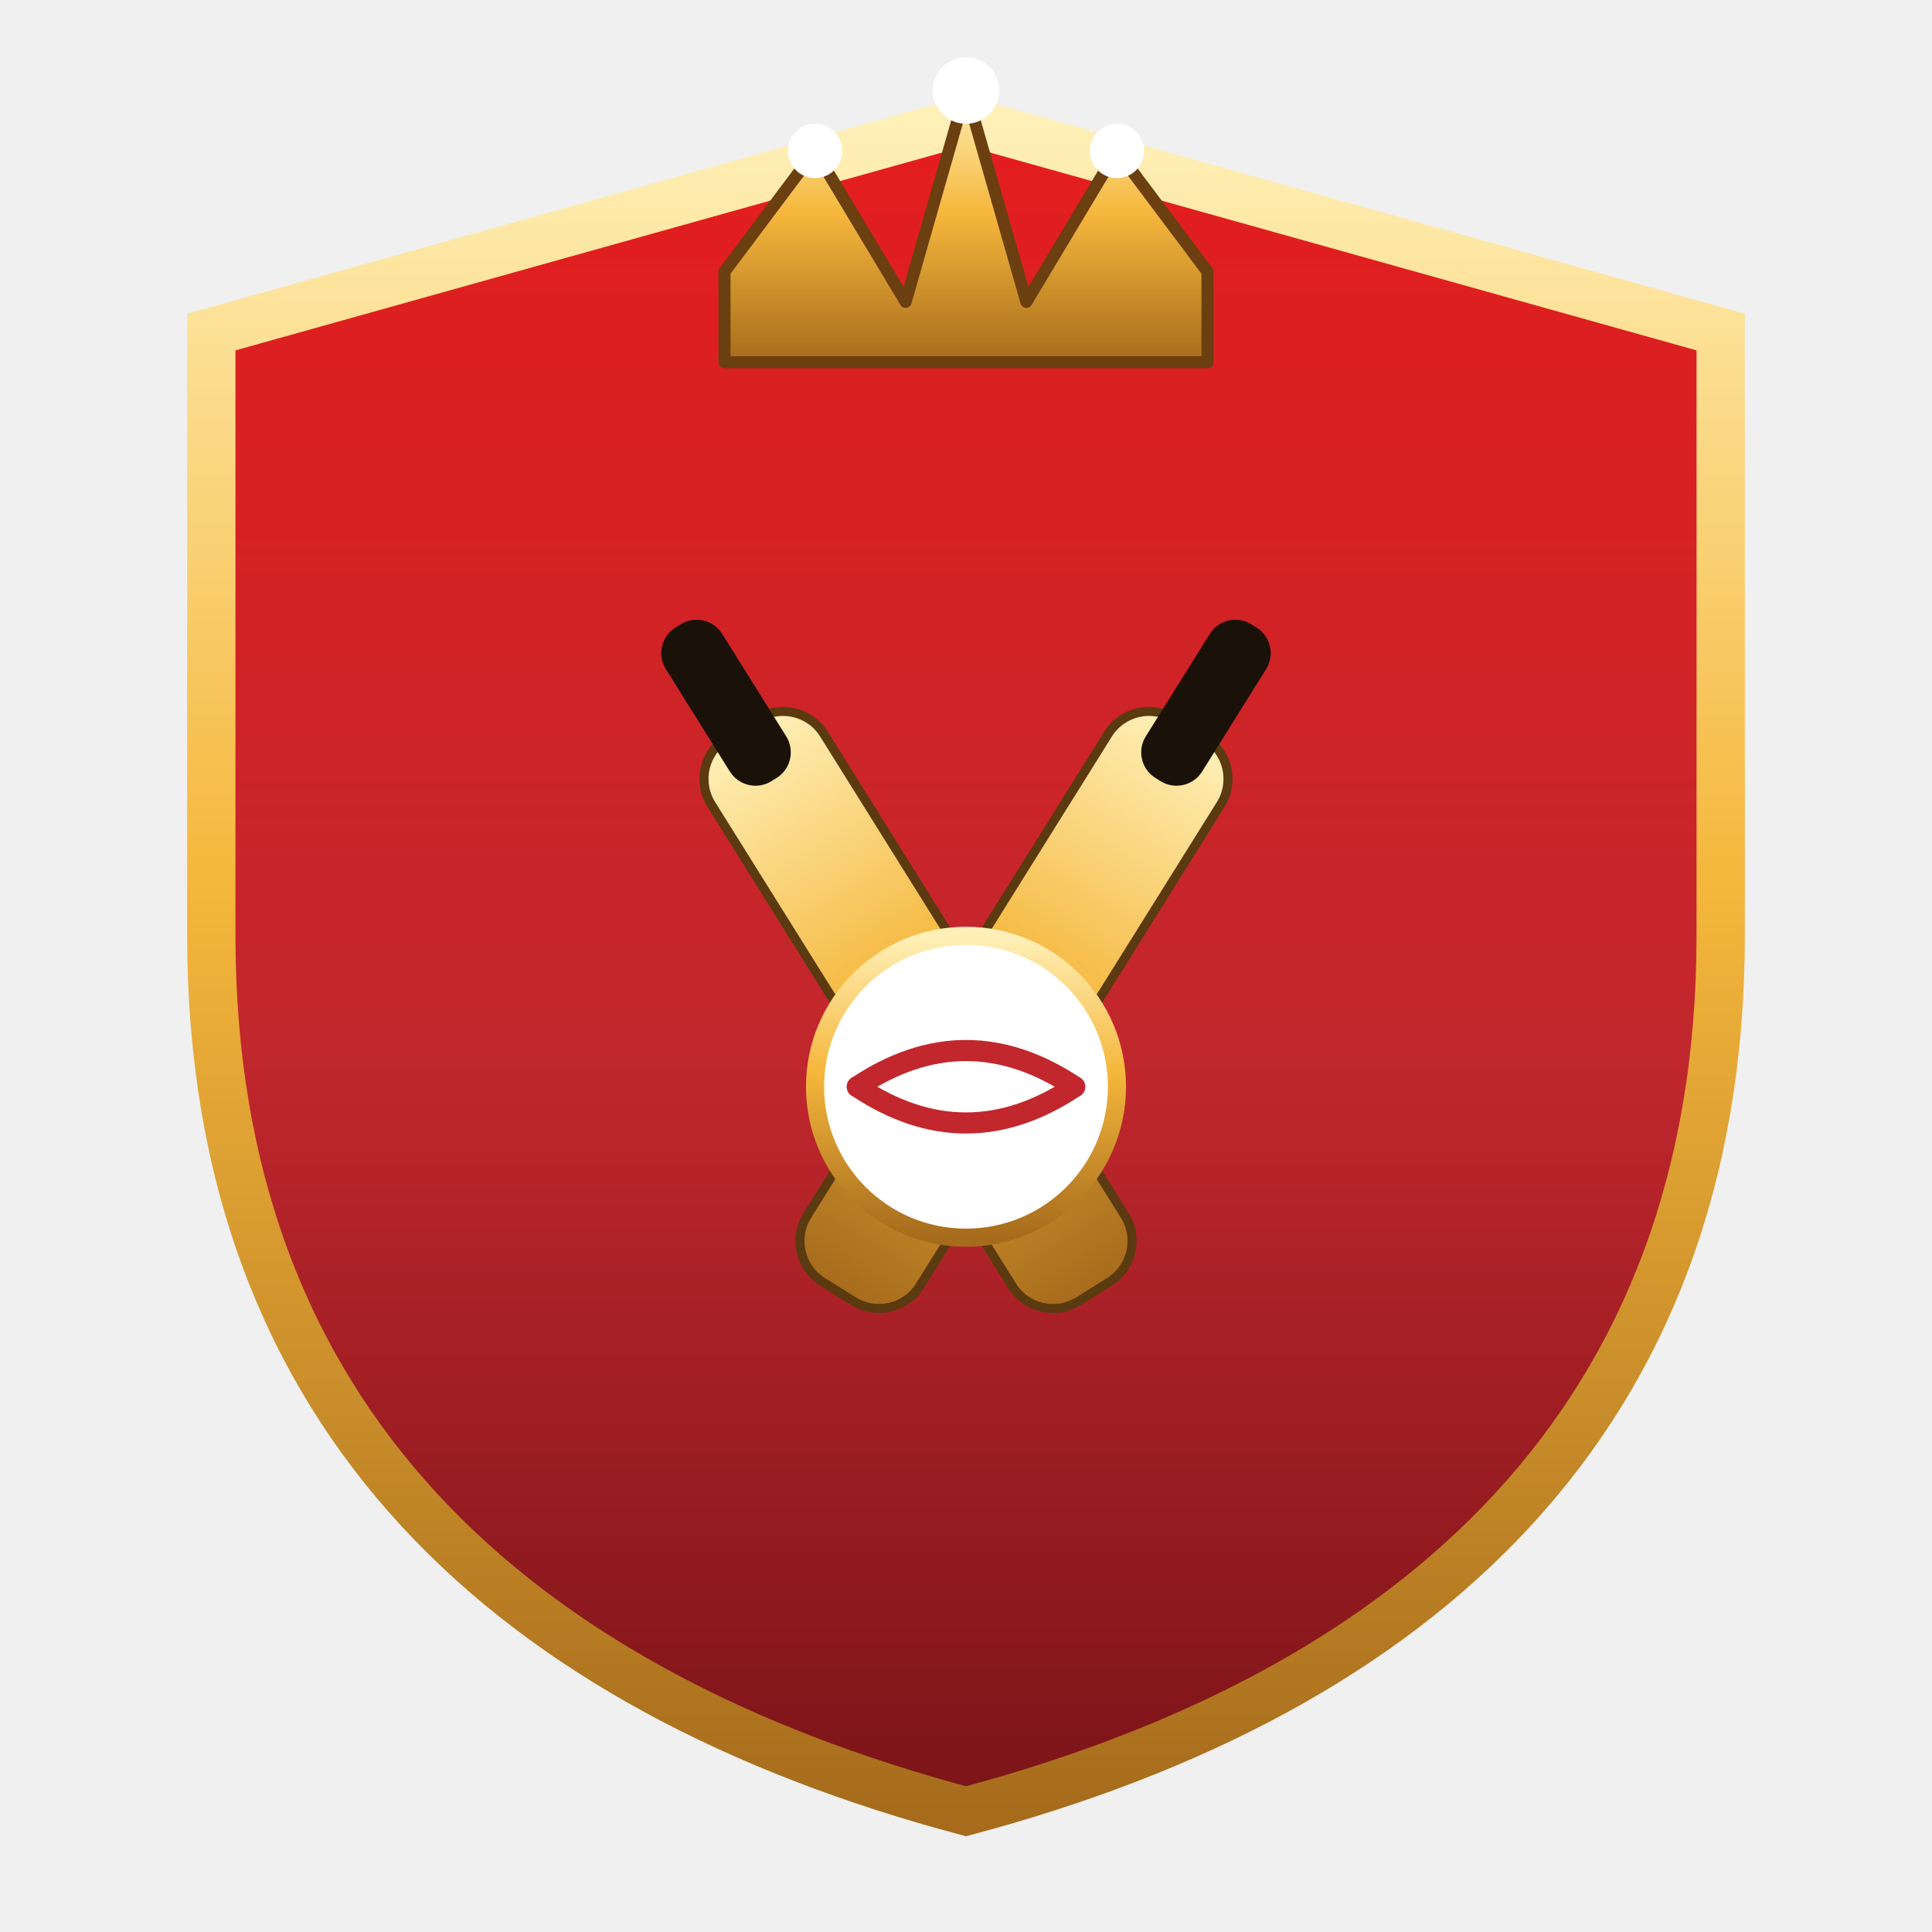
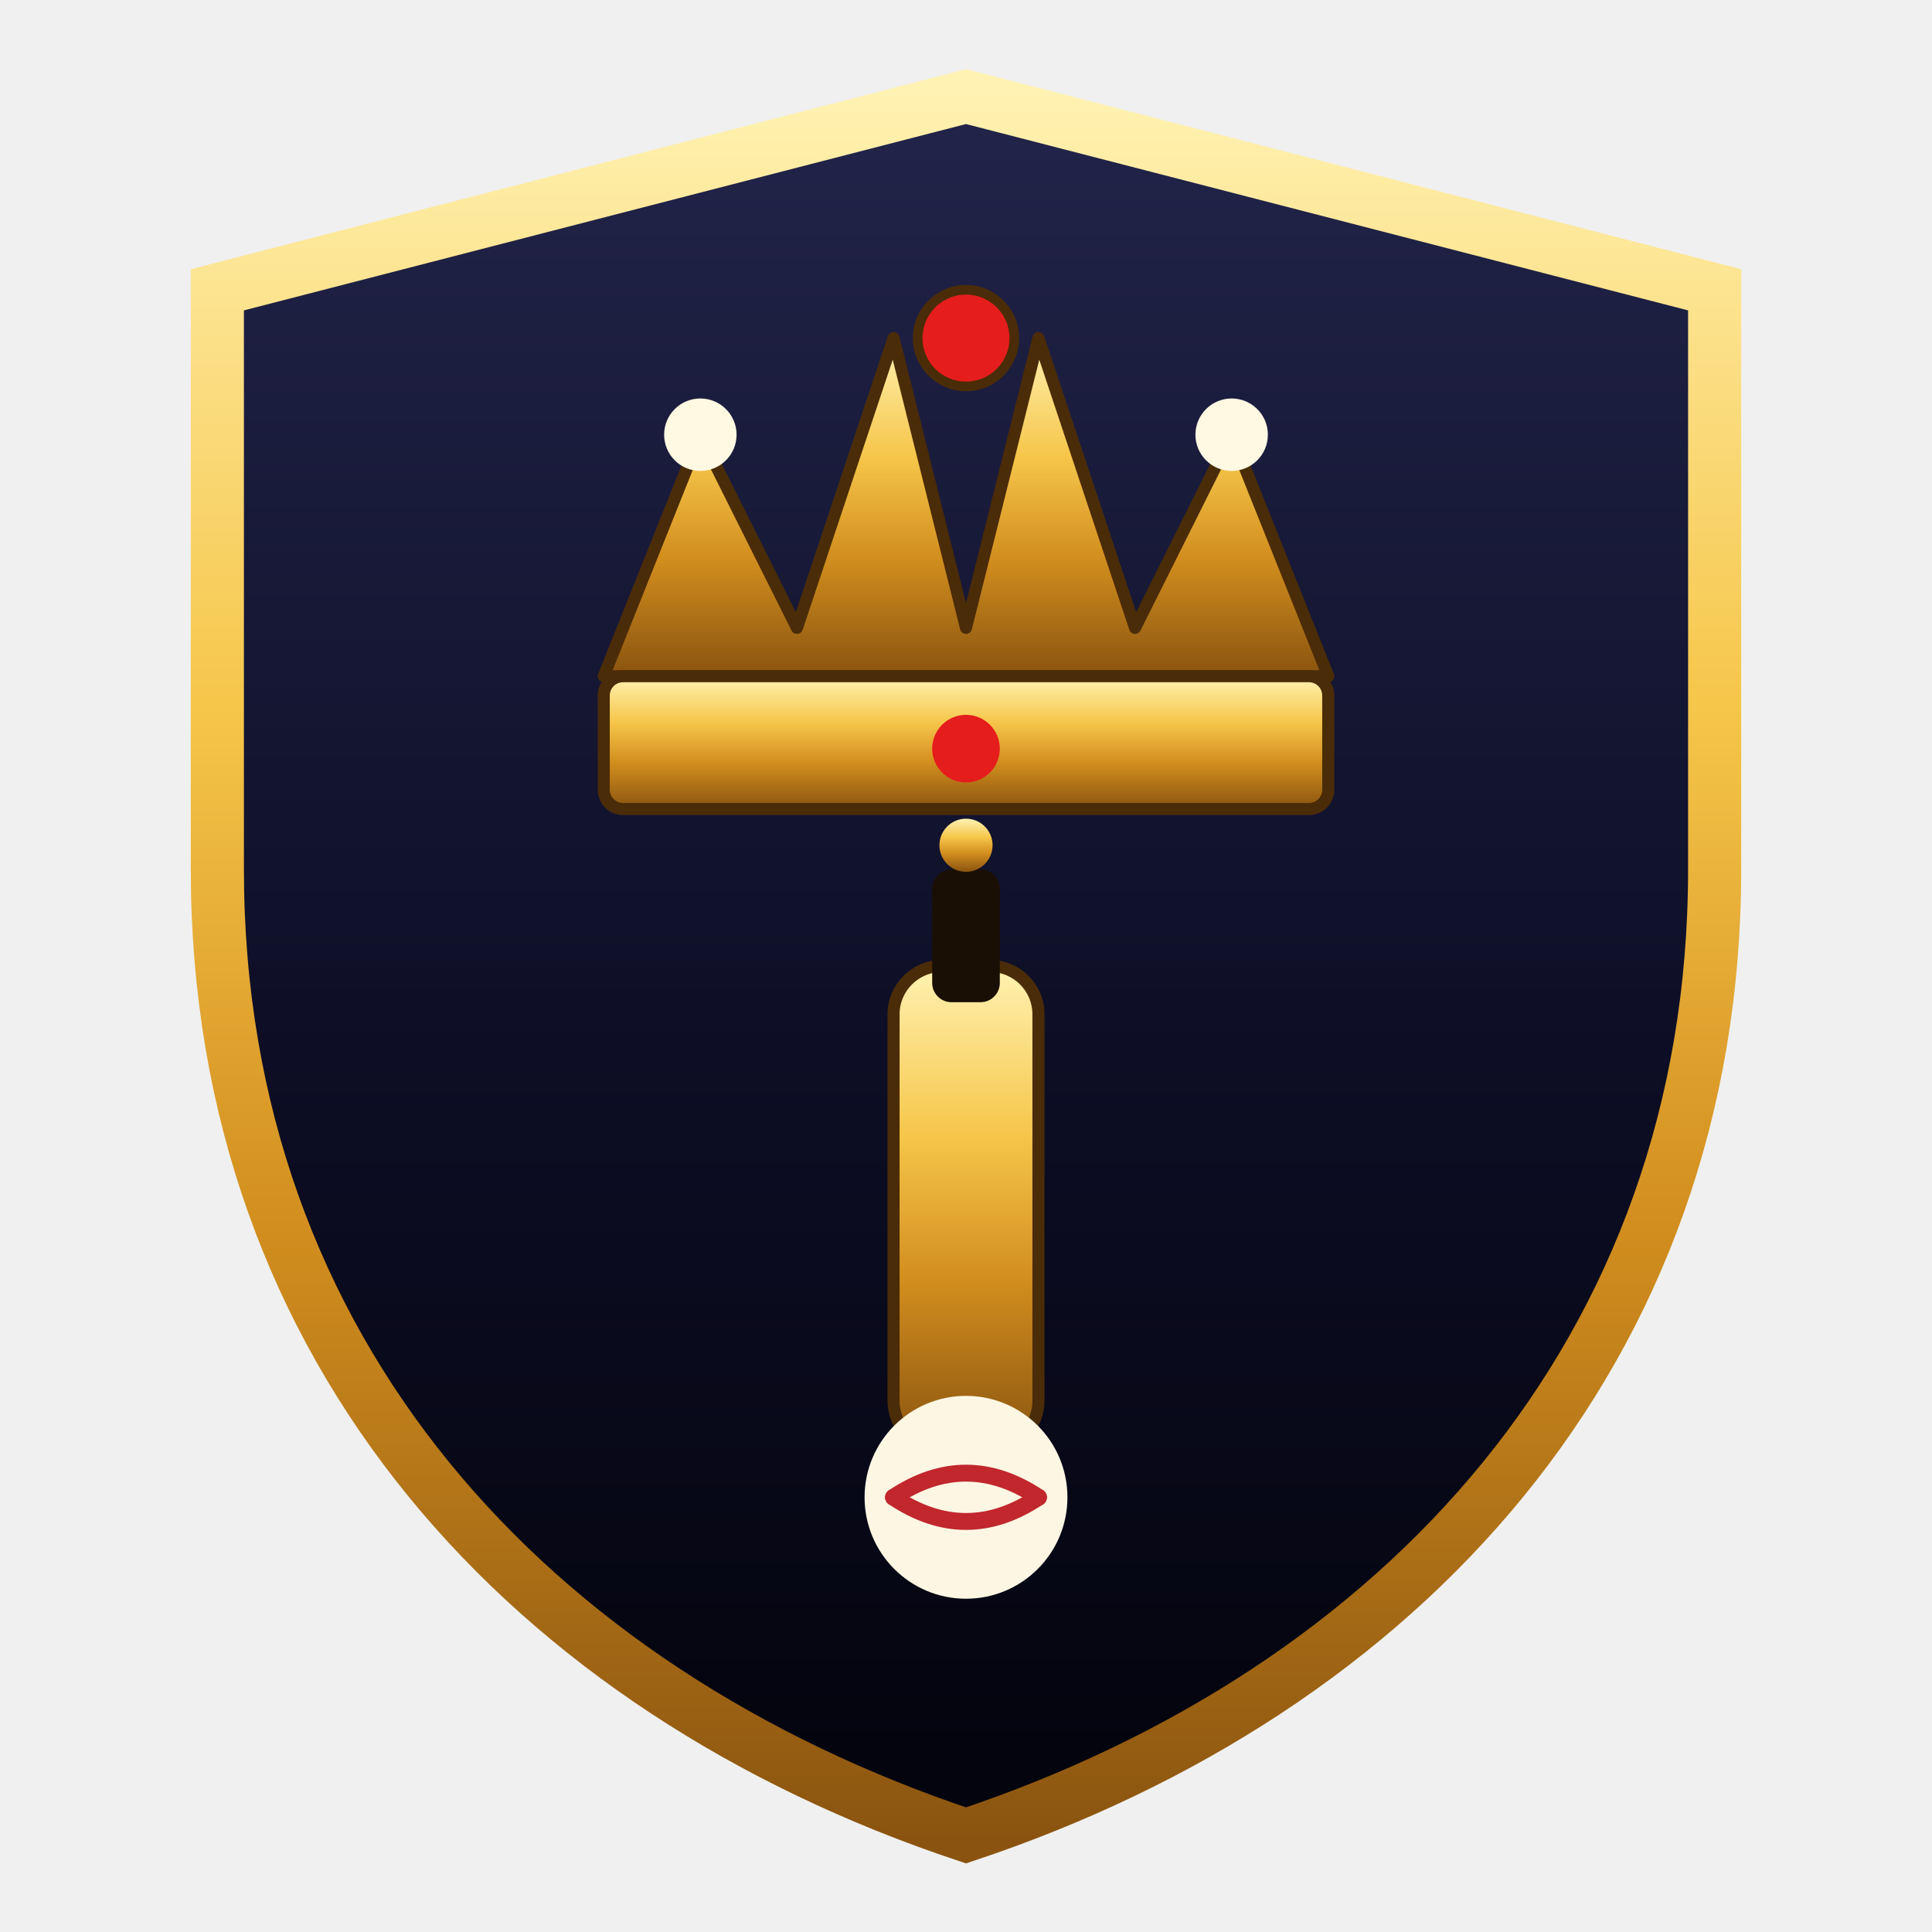
- <svg xmlns="http://www.w3.org/2000/svg" viewBox="0 0 64 64">
+ <svg xmlns="http://www.w3.org/2000/svg" viewBox="0 0 80 80">
  <defs>
-     <linearGradient id="r" x1="0" y1="0" x2="0" y2="1">
-       <stop offset="0%" stop-color="#e51d1d" />
-       <stop offset="55%" stop-color="#c1272d" />
-       <stop offset="100%" stop-color="#7a1418" />
+     <linearGradient id="o" x1="0" y1="0" x2="0" y2="1">
+       <stop offset="0%" stop-color="#22244a" />
+       <stop offset="55%" stop-color="#0d0e25" />
+       <stop offset="100%" stop-color="#03030c" />
    </linearGradient>
    <linearGradient id="g" x1="0" y1="0" x2="0" y2="1">
-       <stop offset="0%" stop-color="#fff0b8" />
-       <stop offset="45%" stop-color="#f5b73c" />
-       <stop offset="100%" stop-color="#a66c1c" />
+       <stop offset="0%" stop-color="#fff2b2" />
+       <stop offset="35%" stop-color="#f6c64a" />
+       <stop offset="65%" stop-color="#d28e1e" />
+       <stop offset="100%" stop-color="#8a5410" />
    </linearGradient>
  </defs>
-   <path d="M32 4 L57 11 L57 31 C57 47 47 56 32 60 C17 56 7 47 7 31 L7 11 Z" fill="url(#r)" />
-   <path d="M32 4 L57 11 L57 31 C57 47 47 56 32 60 C17 56 7 47 7 31 L7 11 Z" fill="none" stroke="url(#g)" stroke-width="1.6" />
-   <g transform="translate(32 9)">
-     <path d="M-8 0 L-5 -4 L-2 1 L0 -6 L2 1 L5 -4 L8 0 L8 3 L-8 3 Z" fill="url(#g)" stroke="#6b3f10" stroke-width="0.4" stroke-linejoin="round" />
-     <circle cx="-5" cy="-4" r="0.9" fill="#fff" />
-     <circle cx="0" cy="-6" r="1.1" fill="#fff" />
-     <circle cx="5" cy="-4" r="0.9" fill="#fff" />
+   <path d="M40 4 L71 12 L71 36 C71 56 58 70 40 76 C22 70 9 56 9 36 L9 12 Z" fill="url(#o)" />
+   <path d="M40 4 L71 12 L71 36 C71 56 58 70 40 76 C22 70 9 56 9 36 L9 12 Z" fill="none" stroke="url(#g)" stroke-width="2.2" />
+   <g transform="translate(40 26)">
+     <path d="M-15 2 L-11 -8 L-7 0 L-3 -12 L0 0 L3 -12 L7 0 L11 -8 L15 2 Z" fill="url(#g)" stroke="#4b2c08" stroke-width="0.5" stroke-linejoin="round" />
+     <rect x="-15" y="2" width="30" height="5.5" rx="0.8" fill="url(#g)" stroke="#4b2c08" stroke-width="0.5" />
+     <circle cx="-11" cy="-8" r="1.5" fill="#fff8e3" />
+     <circle cx="11" cy="-8" r="1.5" fill="#fff8e3" />
+     <circle cx="0" cy="-12" r="2" fill="#e51d1d" stroke="#4b2c08" stroke-width="0.4" />
+     <circle cx="0" cy="5" r="1.4" fill="#e51d1d" />
  </g>
-   <g transform="translate(32 36)">
-     <g transform="rotate(-32)">
-       <rect x="-2.2" y="-14" width="4.4" height="22" rx="1.6" fill="url(#g)" stroke="#5b3a10" stroke-width="0.3" />
-       <rect x="-1.1" y="-18" width="2.2" height="6" rx="1" fill="#1a1108" />
-     </g>
-     <g transform="rotate(32)">
-       <rect x="-2.2" y="-14" width="4.4" height="22" rx="1.6" fill="url(#g)" stroke="#5b3a10" stroke-width="0.3" />
-       <rect x="-1.1" y="-18" width="2.2" height="6" rx="1" fill="#1a1108" />
-     </g>
+   <g transform="translate(40 50)">
+     <rect x="-3" y="-10" width="6" height="20" rx="2" fill="url(#g)" stroke="#4b2c08" stroke-width="0.5" />
+     <rect x="-1.4" y="-14" width="2.8" height="5.5" rx="0.8" fill="#1a0f04" />
+     <circle cx="0" cy="-15" r="1.1" fill="url(#g)" />
  </g>
-   <g transform="translate(32 36)">
-     <circle r="5" fill="#fff" />
-     <circle r="5" fill="none" stroke="url(#g)" stroke-width="0.6" />
-     <path d="M-3.6 0 Q0 -2.4 3.6 0" stroke="#c1272d" stroke-width="0.7" fill="none" stroke-linecap="round" />
-     <path d="M-3.6 0 Q0 2.4 3.6 0" stroke="#c1272d" stroke-width="0.7" fill="none" stroke-linecap="round" />
+   <g transform="translate(40 62)">
+     <circle r="4.2" fill="#fdf6e3" />
+     <path d="M-3 0 Q0 -2 3 0" stroke="#c1272d" stroke-width="0.7" fill="none" stroke-linecap="round" />
+     <path d="M-3 0 Q0 2 3 0" stroke="#c1272d" stroke-width="0.7" fill="none" stroke-linecap="round" />
  </g>
</svg>
